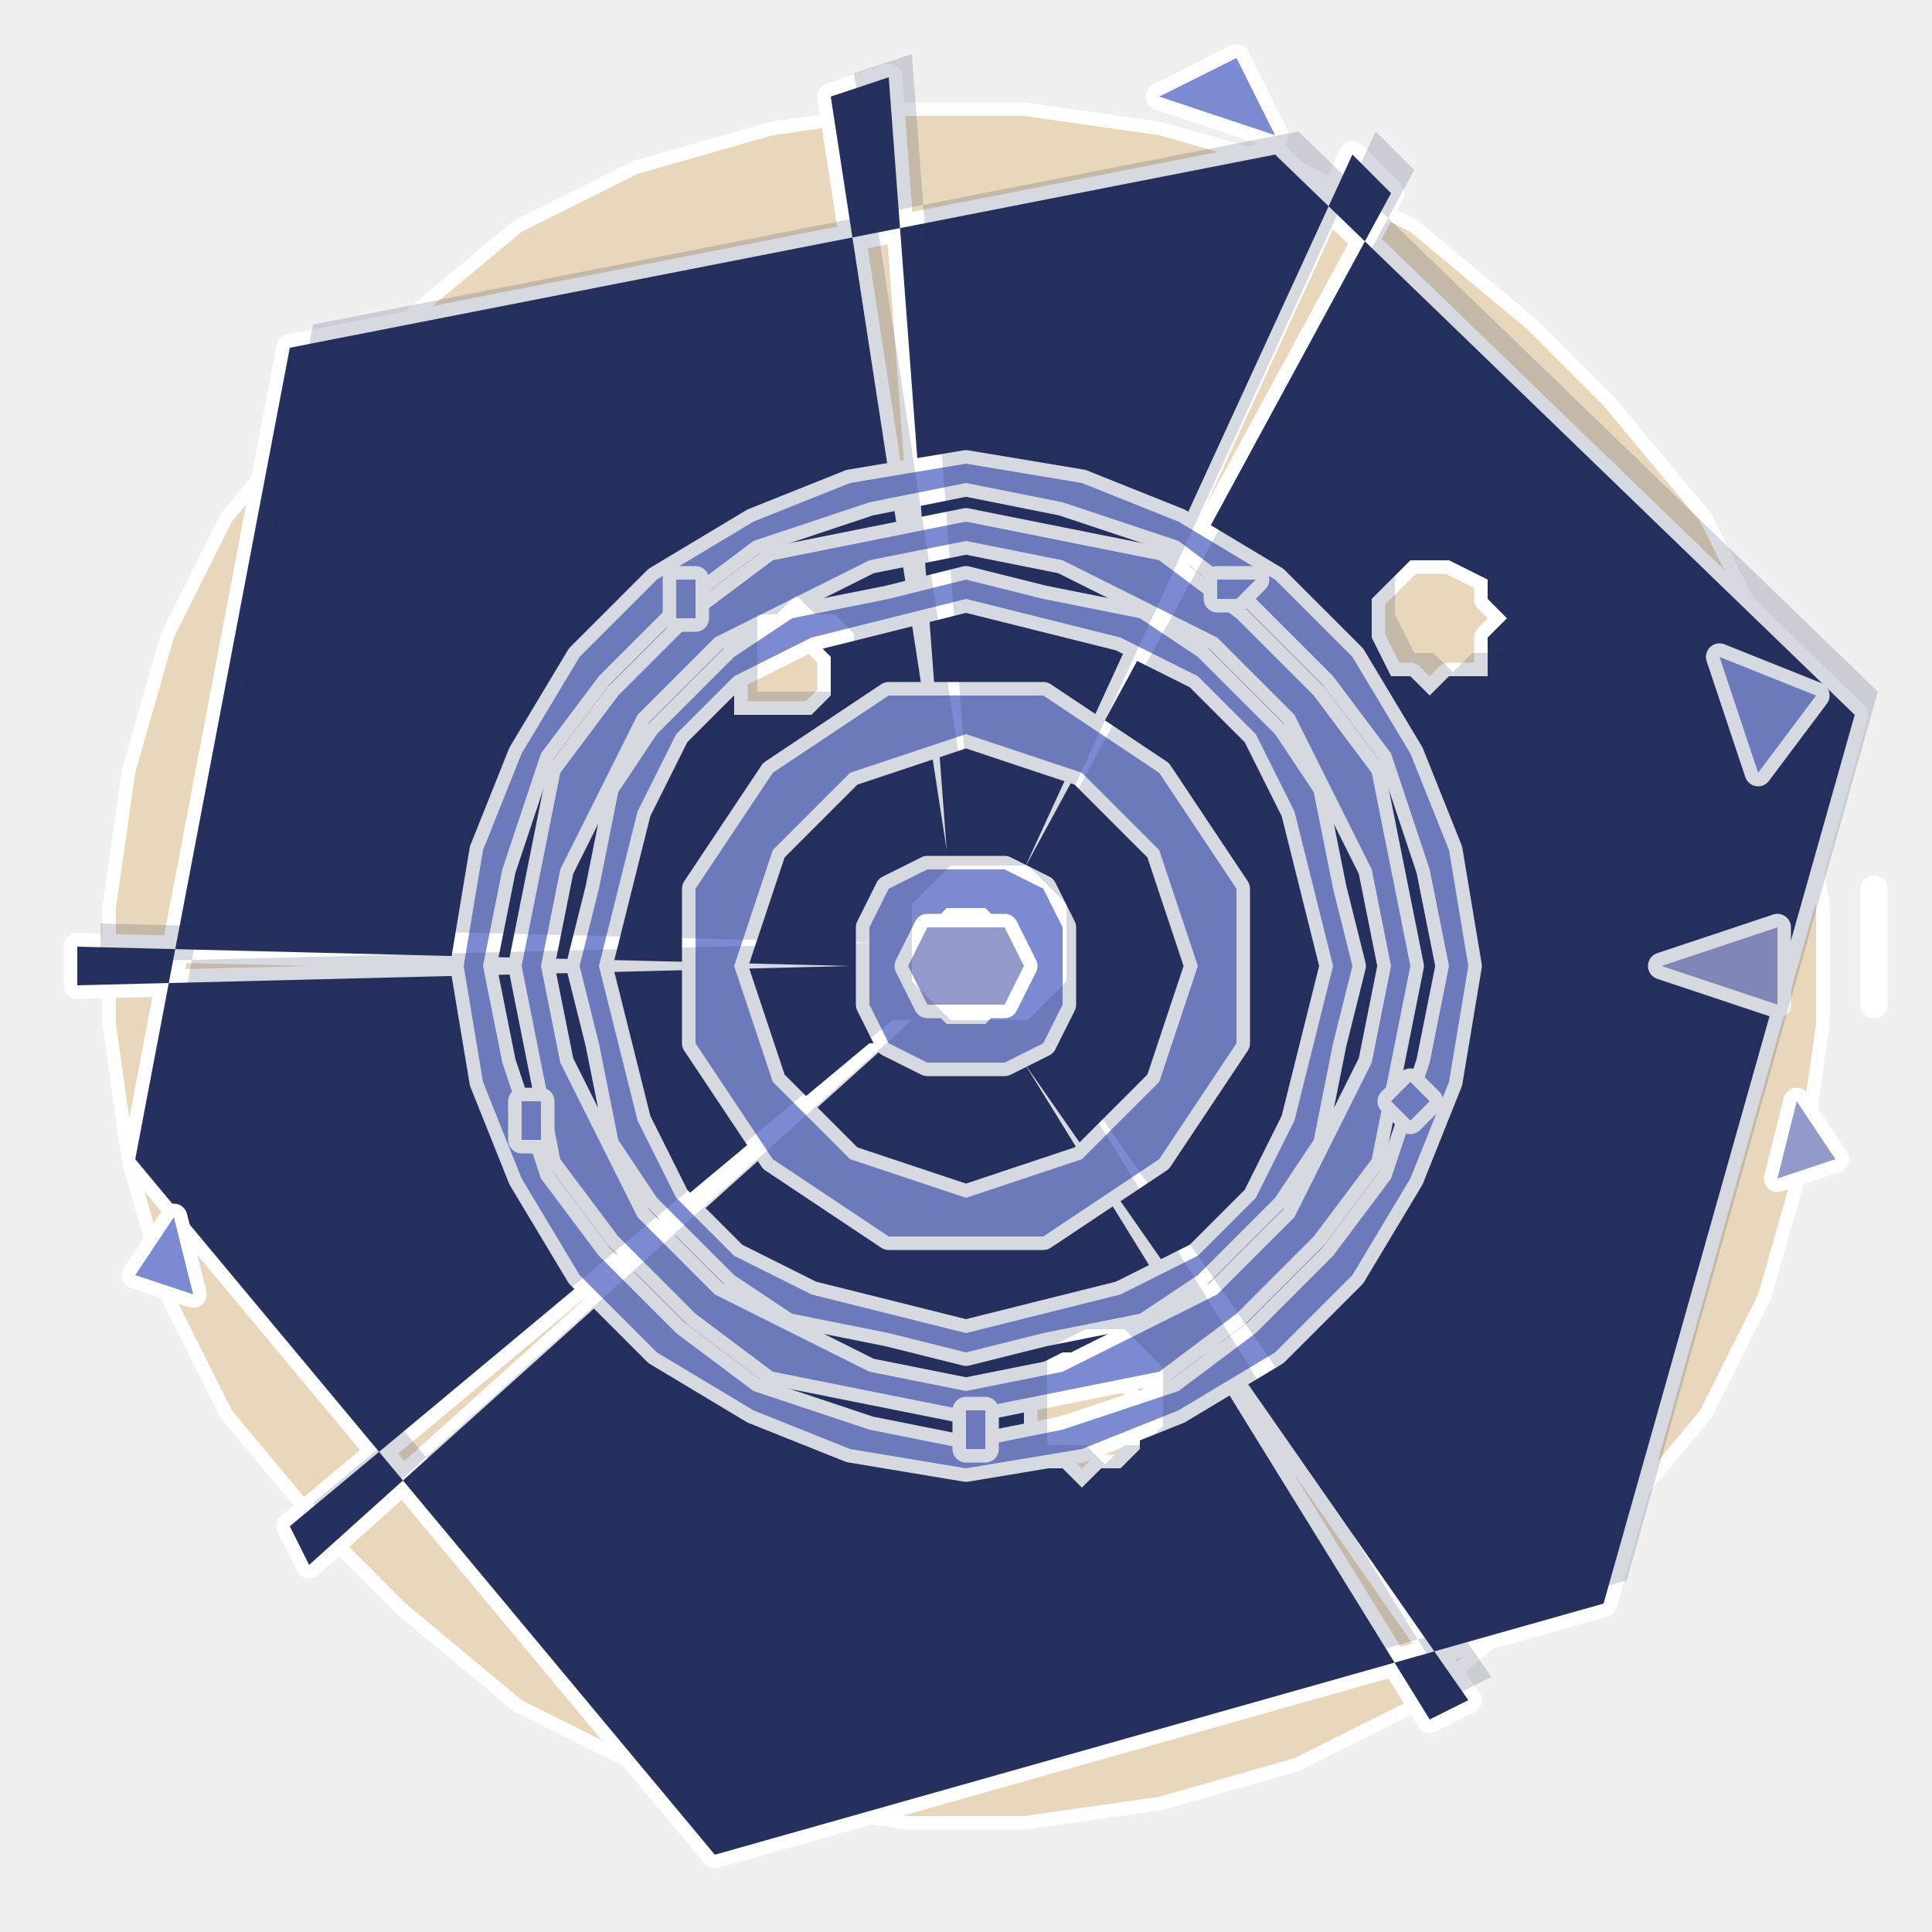
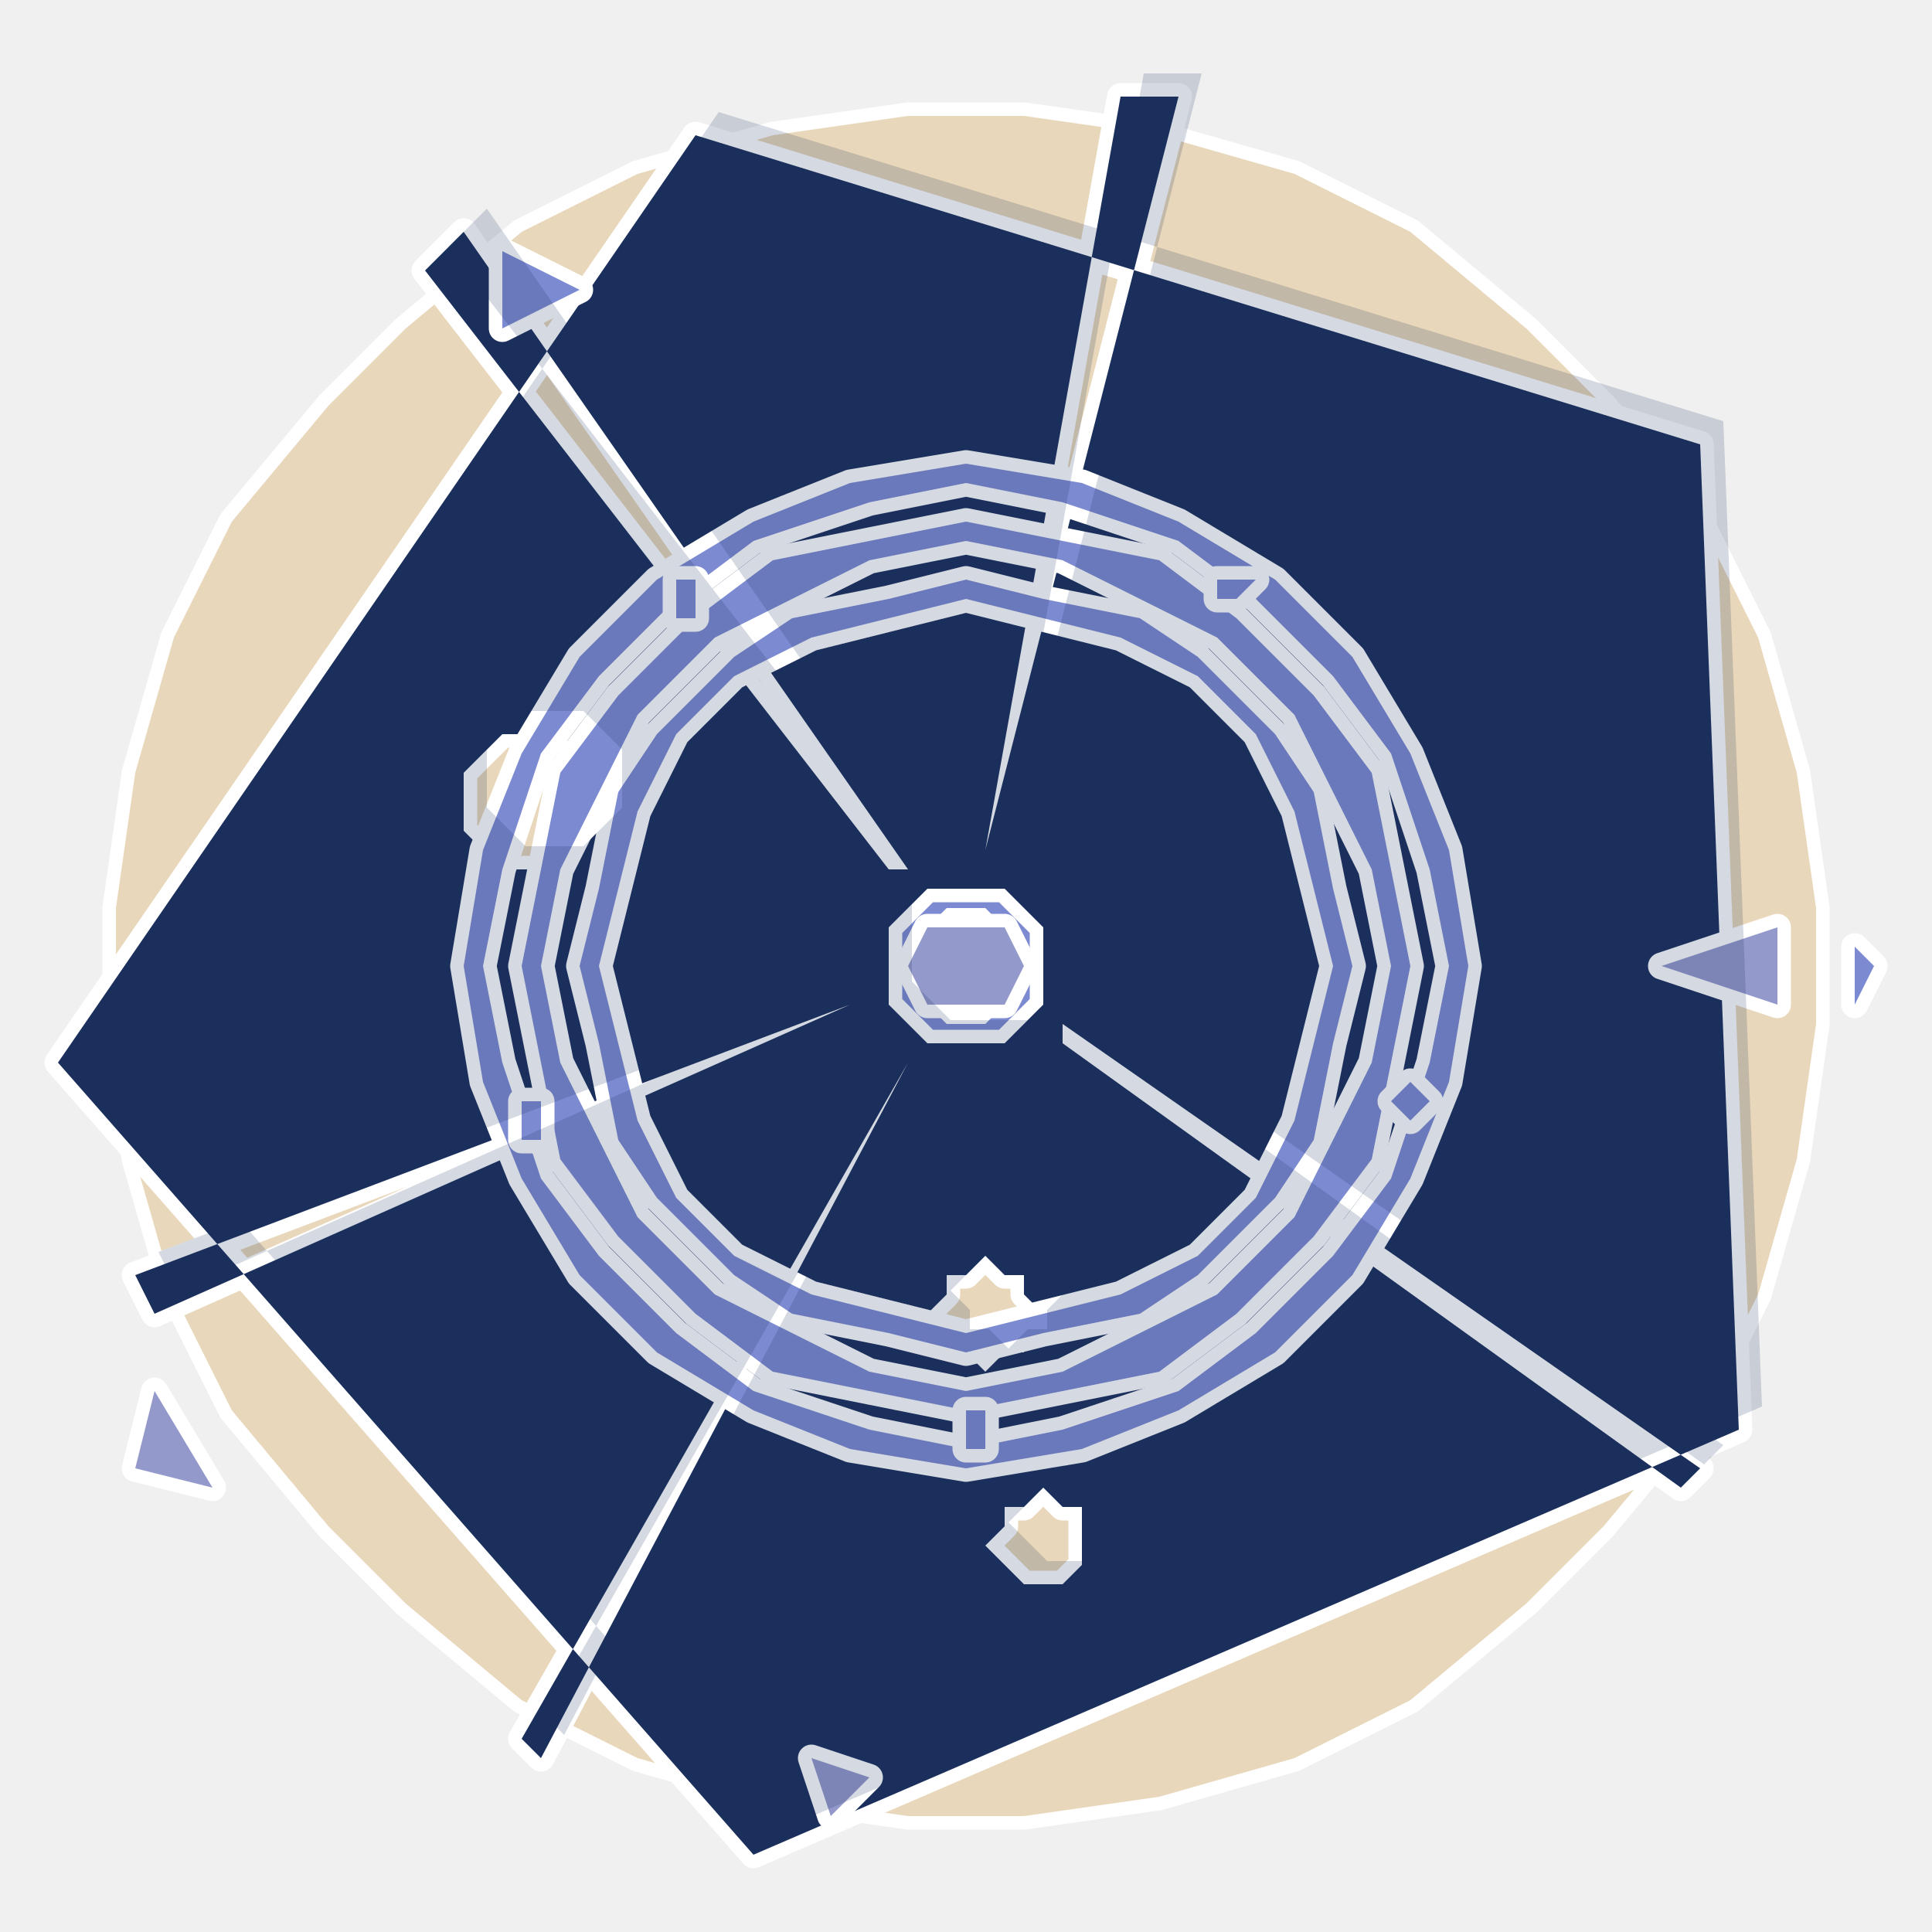
<svg xmlns="http://www.w3.org/2000/svg" viewBox="0 0 100 100" role="img" aria-label="@playform/ets-hook-dsh-edit-suggester - spike-star">
  <style>
		@media (prefers-reduced-motion: no-preference) {
			.ets-hook-dsh-edit-suggester-scene * { transform-box: view-box; transform-origin: 50% 50%; }
- 		.ets-hook-dsh-edit-suggester-counter { animation: ets-hook-dsh-edit-suggester-counter 21s linear -2s infinite; }
+ 		.ets-hook-dsh-edit-suggester-counter { animation: ets-hook-dsh-edit-suggester-counter 26s linear -6s infinite; }
		@keyframes ets-hook-dsh-edit-suggester-counter { to { transform: rotate(-360deg); } }
- 		.ets-hook-dsh-edit-suggester-breathe { animation: ets-hook-dsh-edit-suggester-breathe 7s ease-in-out -2s infinite; }
+ 		.ets-hook-dsh-edit-suggester-breathe { animation: ets-hook-dsh-edit-suggester-breathe 5s ease-in-out -6s infinite; }
		@keyframes ets-hook-dsh-edit-suggester-breathe { 50% { transform: scale(1.06); opacity: 0.85; } }
- 		.ets-hook-dsh-edit-suggester-fire { animation: ets-hook-dsh-edit-suggester-fire 3.1s ease-in-out infinite; }
+ 		.ets-hook-dsh-edit-suggester-fire { animation: ets-hook-dsh-edit-suggester-fire 3.2s ease-in-out infinite; }
		@keyframes ets-hook-dsh-edit-suggester-fire { 0%, 100% { opacity: 0.35; } 50% { opacity: 1; } }
- 		.ets-hook-dsh-edit-suggester-twinkle { animation: ets-hook-dsh-edit-suggester-twinkle 7s ease-in-out -2s infinite; }
+ 		.ets-hook-dsh-edit-suggester-twinkle { animation: ets-hook-dsh-edit-suggester-twinkle 12s ease-in-out -6s infinite; }
		@keyframes ets-hook-dsh-edit-suggester-twinkle { 0%, 100% { transform: scale(0.94); opacity: 0.4; } 50% { transform: scale(1.06); opacity: 1; } }
- 		.ets-hook-dsh-edit-suggester-trace { animation: ets-hook-dsh-edit-suggester-trace 5s ease-in-out -2s infinite; }
+ 		.ets-hook-dsh-edit-suggester-trace { animation: ets-hook-dsh-edit-suggester-trace 4s ease-in-out -6s infinite; }
		@keyframes ets-hook-dsh-edit-suggester-trace { 0%, 100% { transform: translate(0, 0); opacity: 1; } 50% { transform: translate(1.4px, -1.4px); opacity: 0.35; } }
		}
	</style>
  <defs>
    <path id="ets-hook-dsh-edit-suggester-0" d="M91,67 L88,73 L83,79 L79,83 L73,88 L67,91 L60,93 L53,94 L47,94 L40,93 L33,91 L27,88 L21,83 L17,79 L12,73 L9,67 L7,60 L6,53 L6,47 L7,40 L9,33 L12,27 L17,21 L21,17 L27,12 L33,9 L40,7 L47,6 L53,6 L60,7 L67,9 L73,12 L79,17 L83,21 L88,27 L91,33 L93,40 L94,47 L94,53 L93,60 Z" />
-     <path id="ets-hook-dsh-edit-suggester-1" d="M22,34 L22,36 L20,36 L18,36 L18,34 L18,32 L20,32 L22,32 Z" />
-     <path id="ets-hook-dsh-edit-suggester-2" d="M83,64 L83,66 L81,67 L79,66 L78,64 L79,63 L81,62 L83,63 Z" />
-     <path id="ets-hook-dsh-edit-suggester-3" d="M48,84 L48,85 L46,86 L44,85 L43,84 L44,82 L46,81 L48,82 Z" />
-     <path id="ets-hook-dsh-edit-suggester-4" d="M83,83 L37,96 L7,60 L15,18 L66,8 L96,37 Z M53,55 L76,88 L74,89 L53,55 Z M43,35 L43,36 L42,37 L41,37 L40,37 L39,37 L38,37 L38,36 L38,35 L38,34 L38,33 L39,33 L40,32 L41,33 L42,33 L43,34 Z M46,54 L16,81 L15,79 L45,54 Z M44,50 L4,51 L4,49 L44,50 Z M59,73 L59,75 L58,76 L57,76 L56,77 L55,76 L53,76 L53,75 L53,73 L53,72 L53,71 L55,70 L56,70 L57,70 L58,71 L59,72 Z M49,44 L43,5 L46,4 L49,44 Z M53,45 L70,8 L72,10 L53,45 Z M78,32 L77,33 L77,35 L75,35 L74,36 L73,35 L72,35 L71,33 L71,32 L71,31 L72,30 L73,29 L74,29 L75,29 L77,30 L77,31 Z M54,50 L54,52 L53,53 L52,54 L50,54 L48,54 L47,53 L46,52 L46,50 L46,48 L47,47 L48,46 L50,46 L52,46 L53,47 L54,48 Z" />
-     <path id="ets-hook-dsh-edit-suggester-5" d="M64,50 L64,54 L62,57 L60,60 L57,62 L54,64 L50,64 L46,64 L43,62 L40,60 L38,57 L36,54 L36,50 L36,46 L38,43 L40,40 L43,38 L46,36 L50,36 L54,36 L57,38 L60,40 L62,43 L64,46 Z M62,50 L61,53 L60,56 L58,58 L56,60 L53,61 L50,62 L47,61 L44,60 L42,58 L40,56 L39,53 L38,50 L39,47 L40,44 L42,42 L44,40 L47,39 L50,38 L53,39 L56,40 L58,42 L60,44 L61,47 Z" />
-     <path id="ets-hook-dsh-edit-suggester-6" d="M55,50 L55,52 L54,54 L52,55 L50,55 L48,55 L46,54 L45,52 L45,50 L45,48 L46,46 L48,45 L50,45 L52,45 L54,46 L55,48 Z M53,50 L53,51 L52,52 L51,53 L50,53 L49,53 L48,52 L47,51 L47,50 L47,49 L48,48 L49,47 L50,47 L51,47 L52,48 L53,49 Z" />
-     <path id="ets-hook-dsh-edit-suggester-7" d="M92,48 L86,50 L92,52 Z" />
-     <path id="ets-hook-dsh-edit-suggester-8" d="M70,50 L69,54 L68,59 L66,62 L62,66 L59,68 L54,69 L50,70 L46,69 L41,68 L38,66 L34,62 L32,59 L31,54 L30,50 L31,46 L32,41 L34,38 L38,34 L41,32 L46,31 L50,30 L54,31 L59,32 L62,34 L66,38 L68,41 L69,46 Z M69,50 L68,54 L67,58 L65,62 L62,65 L58,67 L54,68 L50,69 L46,68 L42,67 L38,65 L35,62 L33,58 L32,54 L31,50 L32,46 L33,42 L35,38 L38,35 L42,33 L46,32 L50,31 L54,32 L58,33 L62,35 L65,38 L67,42 L68,46 Z" />
-     <path id="ets-hook-dsh-edit-suggester-9" d="M73,50 L72,55 L71,60 L68,64 L64,68 L60,71 L55,72 L50,73 L45,72 L40,71 L36,68 L32,64 L29,60 L28,55 L27,50 L28,45 L29,40 L32,36 L36,32 L40,29 L45,28 L50,27 L55,28 L60,29 L64,32 L68,36 L71,40 L72,45 Z M72,50 L71,55 L69,59 L67,63 L63,67 L59,69 L55,71 L50,72 L45,71 L41,69 L37,67 L33,63 L31,59 L29,55 L28,50 L29,45 L31,41 L33,37 L37,33 L41,31 L45,29 L50,28 L55,29 L59,31 L63,33 L67,37 L69,41 L71,45 Z" />
-     <path id="ets-hook-dsh-edit-suggester-10" d="M76,50 L75,56 L73,61 L70,66 L66,70 L61,73 L56,75 L50,76 L44,75 L39,73 L34,70 L30,66 L27,61 L25,56 L24,50 L25,44 L27,39 L30,34 L34,30 L39,27 L44,25 L50,24 L56,25 L61,27 L66,30 L70,34 L73,39 L75,44 Z M75,50 L74,55 L72,61 L69,65 L65,69 L61,72 L55,74 L50,75 L45,74 L39,72 L35,69 L31,65 L28,61 L26,55 L25,50 L26,45 L28,39 L31,35 L35,31 L39,28 L45,26 L50,25 L55,26 L61,28 L65,31 L69,35 L72,39 L74,45 Z" />
-     <path id="ets-hook-dsh-edit-suggester-11" d="M74,57 L73,58 L73,58 L72,57 L73,56 L73,56 Z" />
-     <path id="ets-hook-dsh-edit-suggester-12" d="M51,74 L51,75 L50,75 L50,74 L50,73 L51,73 Z" />
-     <path id="ets-hook-dsh-edit-suggester-13" d="M28,58 L28,59 L27,59 L27,58 L27,57 L28,57 Z" />
-     <path id="ets-hook-dsh-edit-suggester-14" d="M36,31 L36,32 L35,32 L35,31 L35,30 L36,30 Z" />
-     <path id="ets-hook-dsh-edit-suggester-15" d="M10,67 L7,66 L9,63 Z" />
-     <path id="ets-hook-dsh-edit-suggester-16" d="M65,30 L64,31 L63,31 L63,30 L63,30 L64,30 Z" />
-     <path id="ets-hook-dsh-edit-suggester-17" d="M97,46 L97,49 L97,52 Z" />
-     <path id="ets-hook-dsh-edit-suggester-18" d="M60,5 L64,3 L66,7 Z" />
-     <path id="ets-hook-dsh-edit-suggester-19" d="M93,57 L95,60 L92,61 Z" />
-     <path id="ets-hook-dsh-edit-suggester-20" d="M89,34 L94,36 L91,40 Z" />
-     <path id="ets-hook-dsh-edit-suggester-21" d="M53,50 L52,52 L51,52 L49,52 L48,52 L47,50 L48,48 L49,48 L51,48 L52,48 Z" />
+     <path id="ets-hook-dsh-edit-suggester-1" d="M49,16 L49,18 L47,19 L45,18 L45,16 L45,14 L47,14 L49,14 Z" />
+     <path id="ets-hook-dsh-edit-suggester-2" d="M81,69 L80,70 L79,71 L77,70 L76,69 L77,67 L79,66 L80,67 Z" />
+     <path id="ets-hook-dsh-edit-suggester-3" d="M64,50 L64,54 L62,57 L60,60 L57,62 L54,64 L50,64 L46,64 L43,62 L40,60 L38,57 L36,54 L36,50 L36,46 L38,43 L40,40 L43,38 L46,36 L50,36 L54,36 L57,38 L60,40 L62,43 L64,46 Z M62,50 L61,53 L60,56 L58,58 L56,60 L53,61 L50,62 L47,61 L44,60 L42,58 L40,56 L39,53 L38,50 L39,47 L40,44 L42,42 L44,40 L47,39 L50,38 L53,39 L56,40 L58,42 L60,44 L61,47 Z" />
+     <path id="ets-hook-dsh-edit-suggester-4" d="M55,50 L55,52 L54,54 L52,55 L50,55 L48,55 L46,54 L45,52 L45,50 L45,48 L46,46 L48,45 L50,45 L52,45 L54,46 L55,48 Z M53,50 L53,51 L52,52 L51,53 L50,53 L49,53 L48,52 L47,51 L47,50 L47,49 L48,48 L49,47 L50,47 L51,47 L52,48 L53,49 Z" />
+     <path id="ets-hook-dsh-edit-suggester-5" d="M90,74 L39,96 L3,55 L36,7 L88,23 Z M55,53 L88,76 L87,77 L55,54 Z M54,68 L53,69 L53,70 L52,70 L51,71 L50,70 L49,70 L49,69 L48,68 L49,67 L49,66 L50,66 L51,65 L52,66 L53,66 L53,67 Z M47,55 L28,91 L27,90 L47,55 Z M44,52 L8,68 L7,66 L44,52 Z M31,41 L31,43 L30,44 L29,45 L28,45 L26,45 L25,44 L24,43 L24,41 L24,40 L25,39 L26,38 L28,38 L29,38 L30,39 L31,40 Z M46,45 L22,14 L24,12 L47,45 Z M51,44 L58,5 L61,5 L51,44 Z M56,80 L56,81 L56,81 L55,82 L54,82 L53,82 L52,81 L52,81 L51,80 L52,79 L52,78 L53,78 L54,77 L55,78 L56,78 L56,79 Z M54,50 L54,52 L53,53 L52,54 L50,54 L48,54 L47,53 L46,52 L46,50 L46,48 L47,47 L48,46 L50,46 L52,46 L53,47 L54,48 Z" />
+     <path id="ets-hook-dsh-edit-suggester-6" d="M92,48 L86,50 L92,52 Z" />
+     <path id="ets-hook-dsh-edit-suggester-7" d="M70,50 L69,54 L68,59 L66,62 L62,66 L59,68 L54,69 L50,70 L46,69 L41,68 L38,66 L34,62 L32,59 L31,54 L30,50 L31,46 L32,41 L34,38 L38,34 L41,32 L46,31 L50,30 L54,31 L59,32 L62,34 L66,38 L68,41 L69,46 Z M69,50 L68,54 L67,58 L65,62 L62,65 L58,67 L54,68 L50,69 L46,68 L42,67 L38,65 L35,62 L33,58 L32,54 L31,50 L32,46 L33,42 L35,38 L38,35 L42,33 L46,32 L50,31 L54,32 L58,33 L62,35 L65,38 L67,42 L68,46 Z" />
+     <path id="ets-hook-dsh-edit-suggester-8" d="M73,50 L72,55 L71,60 L68,64 L64,68 L60,71 L55,72 L50,73 L45,72 L40,71 L36,68 L32,64 L29,60 L28,55 L27,50 L28,45 L29,40 L32,36 L36,32 L40,29 L45,28 L50,27 L55,28 L60,29 L64,32 L68,36 L71,40 L72,45 Z M72,50 L71,55 L69,59 L67,63 L63,67 L59,69 L55,71 L50,72 L45,71 L41,69 L37,67 L33,63 L31,59 L29,55 L28,50 L29,45 L31,41 L33,37 L37,33 L41,31 L45,29 L50,28 L55,29 L59,31 L63,33 L67,37 L69,41 L71,45 Z" />
+     <path id="ets-hook-dsh-edit-suggester-9" d="M76,50 L75,56 L73,61 L70,66 L66,70 L61,73 L56,75 L50,76 L44,75 L39,73 L34,70 L30,66 L27,61 L25,56 L24,50 L25,44 L27,39 L30,34 L34,30 L39,27 L44,25 L50,24 L56,25 L61,27 L66,30 L70,34 L73,39 L75,44 Z M75,50 L74,55 L72,61 L69,65 L65,69 L61,72 L55,74 L50,75 L45,74 L39,72 L35,69 L31,65 L28,61 L26,55 L25,50 L26,45 L28,39 L31,35 L35,31 L39,28 L45,26 L50,25 L55,26 L61,28 L65,31 L69,35 L72,39 L74,45 Z" />
+     <path id="ets-hook-dsh-edit-suggester-10" d="M74,57 L73,58 L73,58 L72,57 L73,56 L73,56 Z" />
+     <path id="ets-hook-dsh-edit-suggester-11" d="M51,74 L51,75 L50,75 L50,74 L50,73 L51,73 Z" />
+     <path id="ets-hook-dsh-edit-suggester-12" d="M28,58 L28,59 L27,59 L27,58 L27,57 L28,57 Z" />
+     <path id="ets-hook-dsh-edit-suggester-13" d="M36,31 L36,32 L35,32 L35,31 L35,30 L36,30 Z" />
+     <path id="ets-hook-dsh-edit-suggester-14" d="M65,30 L64,31 L63,31 L63,30 L63,30 L64,30 Z" />
+     <path id="ets-hook-dsh-edit-suggester-15" d="M96,49 L97,50 L96,52 Z" />
+     <path id="ets-hook-dsh-edit-suggester-16" d="M45,92 L43,94 L42,91 Z" />
+     <path id="ets-hook-dsh-edit-suggester-17" d="M26,17 L26,13 L30,15 Z" />
+     <path id="ets-hook-dsh-edit-suggester-18" d="M11,77 L7,76 L8,72 Z" />
+     <path id="ets-hook-dsh-edit-suggester-19" d="M53,50 L52,52 L51,52 L49,52 L48,52 L47,50 L48,48 L49,48 L51,48 L52,48 Z" />
  </defs>
  <g class="ets-hook-dsh-edit-suggester-scene">
    <g fill="#E8D7BA" fill-opacity="1" fill-rule="evenodd" stroke="#ffffff" stroke-width="1.4" stroke-linejoin="round" paint-order="stroke fill">
      <use class="ets-hook-dsh-edit-suggester-breathe" href="#ets-hook-dsh-edit-suggester-0" />
    </g>
    <g fill="#7C8AD1" fill-opacity="1" fill-rule="evenodd" stroke="#ffffff" stroke-width="1.4" stroke-linejoin="round" paint-order="stroke fill">
-       <use class="ets-hook-dsh-edit-suggester-fire" style="animation-delay:-2.00s" href="#ets-hook-dsh-edit-suggester-1" />
-       <use class="ets-hook-dsh-edit-suggester-fire" style="animation-delay:-2.18s" href="#ets-hook-dsh-edit-suggester-2" />
-       <use class="ets-hook-dsh-edit-suggester-fire" style="animation-delay:-2.36s" href="#ets-hook-dsh-edit-suggester-3" />
+       <use class="ets-hook-dsh-edit-suggester-fire" style="animation-delay:-6.00s" href="#ets-hook-dsh-edit-suggester-1" />
+       <use class="ets-hook-dsh-edit-suggester-fire" style="animation-delay:-6.18s" href="#ets-hook-dsh-edit-suggester-2" />
+       <use class="ets-hook-dsh-edit-suggester-breathe" href="#ets-hook-dsh-edit-suggester-3" />
+       <use class="ets-hook-dsh-edit-suggester-breathe" href="#ets-hook-dsh-edit-suggester-4" />
    </g>
-     <g fill="#26305E" fill-opacity="1" fill-rule="evenodd" stroke="#ffffff" stroke-width="1.4" stroke-linejoin="round" paint-order="stroke fill">
-       <use href="#ets-hook-dsh-edit-suggester-4" />
+     <g fill="#1B2F5C" fill-opacity="1" fill-rule="evenodd" stroke="#ffffff" stroke-width="1.4" stroke-linejoin="round" paint-order="stroke fill">
+       <use href="#ets-hook-dsh-edit-suggester-5" />
+     </g>
+     <g fill="#9499CB" fill-opacity="1" fill-rule="evenodd" stroke="#ffffff" stroke-width="1.4" stroke-linejoin="round" paint-order="stroke fill">
+       <use class="ets-hook-dsh-edit-suggester-fire" style="animation-delay:-6.36s" href="#ets-hook-dsh-edit-suggester-6" />
    </g>
    <g fill="#7C8AD1" fill-opacity="1" fill-rule="evenodd" stroke="#ffffff" stroke-width="1.4" stroke-linejoin="round" paint-order="stroke fill">
-       <use class="ets-hook-dsh-edit-suggester-breathe" href="#ets-hook-dsh-edit-suggester-5" />
-       <use class="ets-hook-dsh-edit-suggester-breathe" href="#ets-hook-dsh-edit-suggester-6" />
-     </g>
-     <g fill="#9499CB" fill-opacity="1" fill-rule="evenodd" stroke="#ffffff" stroke-width="1.4" stroke-linejoin="round" paint-order="stroke fill">
-       <use class="ets-hook-dsh-edit-suggester-fire" style="animation-delay:-2.54s" href="#ets-hook-dsh-edit-suggester-7" />
-     </g>
-     <g fill="#7C8AD1" fill-opacity="1" fill-rule="evenodd" stroke="#ffffff" stroke-width="1.4" stroke-linejoin="round" paint-order="stroke fill">
+       <use class="ets-hook-dsh-edit-suggester-breathe" href="#ets-hook-dsh-edit-suggester-7" />
      <use class="ets-hook-dsh-edit-suggester-breathe" href="#ets-hook-dsh-edit-suggester-8" />
      <use class="ets-hook-dsh-edit-suggester-breathe" href="#ets-hook-dsh-edit-suggester-9" />
-       <use class="ets-hook-dsh-edit-suggester-breathe" href="#ets-hook-dsh-edit-suggester-10" />
+       <use class="ets-hook-dsh-edit-suggester-counter" href="#ets-hook-dsh-edit-suggester-10" />
      <use class="ets-hook-dsh-edit-suggester-counter" href="#ets-hook-dsh-edit-suggester-11" />
      <use class="ets-hook-dsh-edit-suggester-counter" href="#ets-hook-dsh-edit-suggester-12" />
      <use class="ets-hook-dsh-edit-suggester-counter" href="#ets-hook-dsh-edit-suggester-13" />
      <use class="ets-hook-dsh-edit-suggester-counter" href="#ets-hook-dsh-edit-suggester-14" />
      <use class="ets-hook-dsh-edit-suggester-twinkle" href="#ets-hook-dsh-edit-suggester-15" />
-       <use class="ets-hook-dsh-edit-suggester-counter" href="#ets-hook-dsh-edit-suggester-16" />
    </g>
    <g fill="#9499CB" fill-opacity="1" fill-rule="evenodd" stroke="#ffffff" stroke-width="1.4" stroke-linejoin="round" paint-order="stroke fill">
+       <use class="ets-hook-dsh-edit-suggester-twinkle" href="#ets-hook-dsh-edit-suggester-16" />
+     </g>
+     <g fill="#7C8AD1" fill-opacity="1" fill-rule="evenodd" stroke="#ffffff" stroke-width="1.4" stroke-linejoin="round" paint-order="stroke fill">
      <use class="ets-hook-dsh-edit-suggester-twinkle" href="#ets-hook-dsh-edit-suggester-17" />
    </g>
-     <g fill="#7C8AD1" fill-opacity="1" fill-rule="evenodd" stroke="#ffffff" stroke-width="1.4" stroke-linejoin="round" paint-order="stroke fill">
+     <g fill="#9499CB" fill-opacity="1" fill-rule="evenodd" stroke="#ffffff" stroke-width="1.4" stroke-linejoin="round" paint-order="stroke fill">
      <use class="ets-hook-dsh-edit-suggester-twinkle" href="#ets-hook-dsh-edit-suggester-18" />
+       <use class="ets-hook-dsh-edit-suggester-breathe" href="#ets-hook-dsh-edit-suggester-19" />
    </g>
-     <g fill="#9499CB" fill-opacity="1" fill-rule="evenodd" stroke="#ffffff" stroke-width="1.4" stroke-linejoin="round" paint-order="stroke fill">
-       <use class="ets-hook-dsh-edit-suggester-twinkle" href="#ets-hook-dsh-edit-suggester-19" />
-     </g>
-     <g fill="#7C8AD1" fill-opacity="1" fill-rule="evenodd" stroke="#ffffff" stroke-width="1.4" stroke-linejoin="round" paint-order="stroke fill">
-       <use class="ets-hook-dsh-edit-suggester-twinkle" href="#ets-hook-dsh-edit-suggester-20" />
-     </g>
-     <g fill="#9499CB" fill-opacity="1" fill-rule="evenodd" stroke="#ffffff" stroke-width="1.4" stroke-linejoin="round" paint-order="stroke fill">
-       <use class="ets-hook-dsh-edit-suggester-breathe" href="#ets-hook-dsh-edit-suggester-21" />
-     </g>
-     <g class="ets-hook-dsh-edit-suggester-trace" fill="#26305E" fill-opacity="0.18" fill-rule="evenodd" stroke="none">
+     <g class="ets-hook-dsh-edit-suggester-trace" fill="#1B2F5C" fill-opacity="0.18" fill-rule="evenodd" stroke="none">
      <g transform="translate(1.2,-1.2)">
-         <use href="#ets-hook-dsh-edit-suggester-4" />
+         <use href="#ets-hook-dsh-edit-suggester-5" />
      </g>
    </g>
  </g>
</svg>
